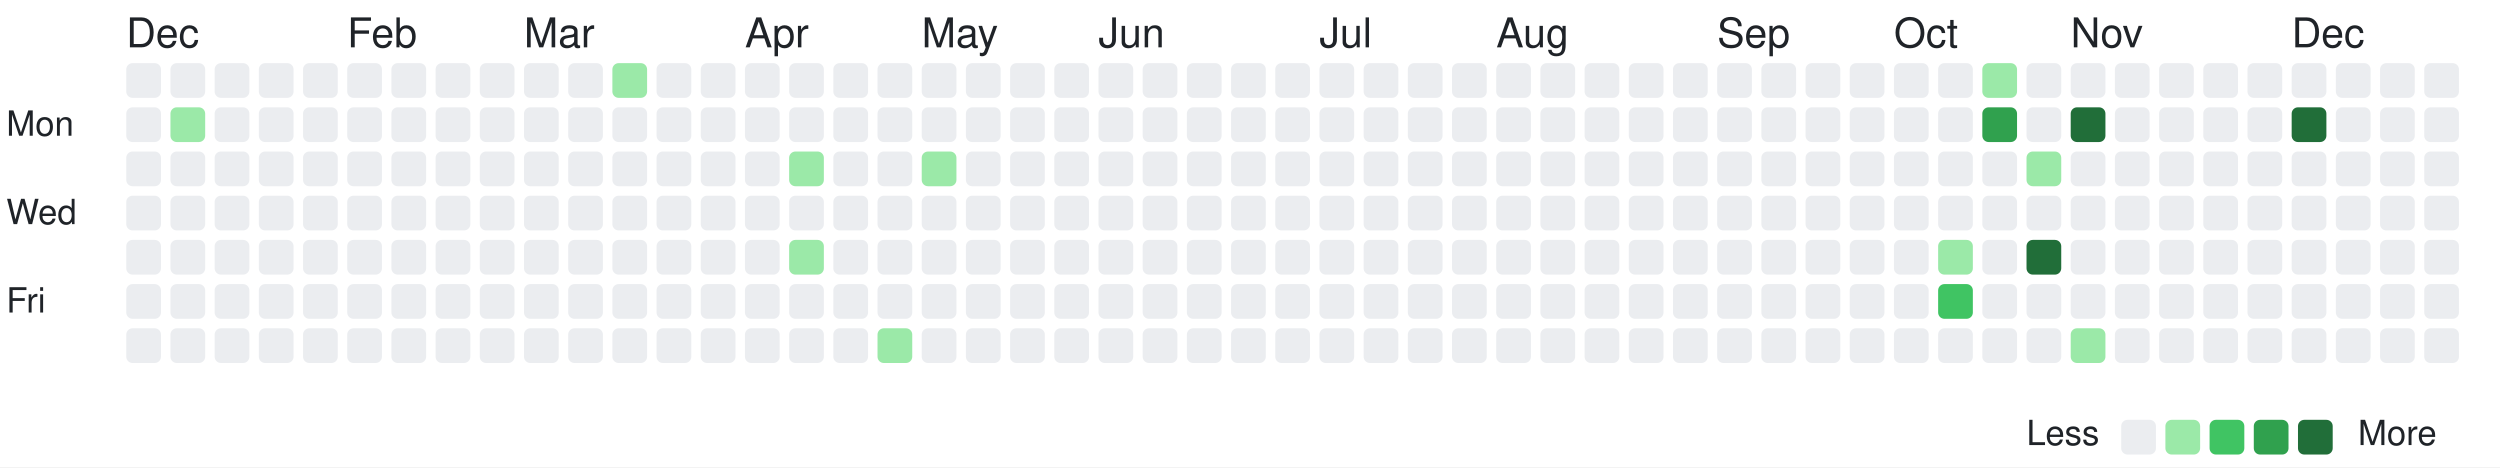
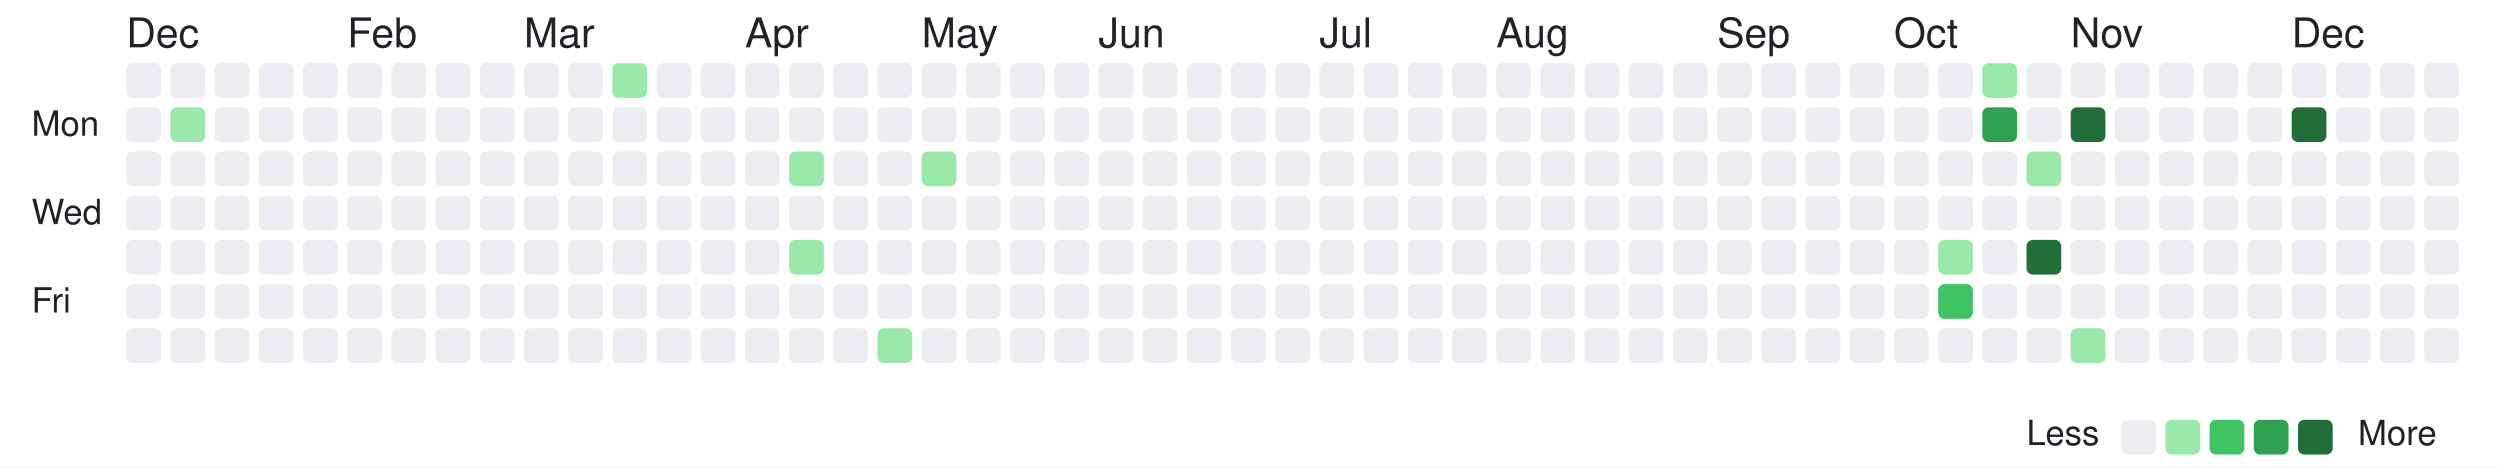
<svg xmlns="http://www.w3.org/2000/svg" width="792" height="148" viewBox="0 0 792 148">
  <rect width="792" height="148" fill="#ffffff" />
  <g transform="translate(40, 20)">
-     <text x="-38" y="23" fill="#1f2328" font-size="11" font-family="-apple-system, BlinkMacSystemFont, Segoe UI, Helvetica, Arial, sans-serif">Mon</text>
-     <text x="-38" y="51" fill="#1f2328" font-size="11" font-family="-apple-system, BlinkMacSystemFont, Segoe UI, Helvetica, Arial, sans-serif">Wed</text>
-     <text x="-38" y="79" fill="#1f2328" font-size="11" font-family="-apple-system, BlinkMacSystemFont, Segoe UI, Helvetica, Arial, sans-serif">Fri</text>
+     <text x="-30" y="23" fill="#1f2328" font-size="11" font-family="-apple-system, BlinkMacSystemFont, Segoe UI, Helvetica, Arial, sans-serif">Mon</text>
+     <text x="-30" y="51" fill="#1f2328" font-size="11" font-family="-apple-system, BlinkMacSystemFont, Segoe UI, Helvetica, Arial, sans-serif">Wed</text>
+     <text x="-30" y="79" fill="#1f2328" font-size="11" font-family="-apple-system, BlinkMacSystemFont, Segoe UI, Helvetica, Arial, sans-serif">Fri</text>
    <rect x="0" y="0" width="11" height="11" fill="#ebedf0" rx="2" ry="2" />
    <rect x="0" y="14" width="11" height="11" fill="#ebedf0" rx="2" ry="2" />
    <rect x="0" y="28" width="11" height="11" fill="#ebedf0" rx="2" ry="2" />
    <rect x="0" y="42" width="11" height="11" fill="#ebedf0" rx="2" ry="2" />
    <rect x="0" y="56" width="11" height="11" fill="#ebedf0" rx="2" ry="2" />
    <rect x="0" y="70" width="11" height="11" fill="#ebedf0" rx="2" ry="2" />
    <rect x="0" y="84" width="11" height="11" fill="#ebedf0" rx="2" ry="2" />
    <rect x="14" y="0" width="11" height="11" fill="#ebedf0" rx="2" ry="2" />
    <rect x="14" y="14" width="11" height="11" fill="#9be9a8" rx="2" ry="2" />
    <rect x="14" y="28" width="11" height="11" fill="#ebedf0" rx="2" ry="2" />
    <rect x="14" y="42" width="11" height="11" fill="#ebedf0" rx="2" ry="2" />
    <rect x="14" y="56" width="11" height="11" fill="#ebedf0" rx="2" ry="2" />
    <rect x="14" y="70" width="11" height="11" fill="#ebedf0" rx="2" ry="2" />
    <rect x="14" y="84" width="11" height="11" fill="#ebedf0" rx="2" ry="2" />
    <rect x="28" y="0" width="11" height="11" fill="#ebedf0" rx="2" ry="2" />
    <rect x="28" y="14" width="11" height="11" fill="#ebedf0" rx="2" ry="2" />
    <rect x="28" y="28" width="11" height="11" fill="#ebedf0" rx="2" ry="2" />
    <rect x="28" y="42" width="11" height="11" fill="#ebedf0" rx="2" ry="2" />
    <rect x="28" y="56" width="11" height="11" fill="#ebedf0" rx="2" ry="2" />
    <rect x="28" y="70" width="11" height="11" fill="#ebedf0" rx="2" ry="2" />
    <rect x="28" y="84" width="11" height="11" fill="#ebedf0" rx="2" ry="2" />
    <rect x="42" y="0" width="11" height="11" fill="#ebedf0" rx="2" ry="2" />
    <rect x="42" y="14" width="11" height="11" fill="#ebedf0" rx="2" ry="2" />
    <rect x="42" y="28" width="11" height="11" fill="#ebedf0" rx="2" ry="2" />
    <rect x="42" y="42" width="11" height="11" fill="#ebedf0" rx="2" ry="2" />
    <rect x="42" y="56" width="11" height="11" fill="#ebedf0" rx="2" ry="2" />
    <rect x="42" y="70" width="11" height="11" fill="#ebedf0" rx="2" ry="2" />
    <rect x="42" y="84" width="11" height="11" fill="#ebedf0" rx="2" ry="2" />
    <rect x="56" y="0" width="11" height="11" fill="#ebedf0" rx="2" ry="2" />
    <rect x="56" y="14" width="11" height="11" fill="#ebedf0" rx="2" ry="2" />
    <rect x="56" y="28" width="11" height="11" fill="#ebedf0" rx="2" ry="2" />
    <rect x="56" y="42" width="11" height="11" fill="#ebedf0" rx="2" ry="2" />
    <rect x="56" y="56" width="11" height="11" fill="#ebedf0" rx="2" ry="2" />
    <rect x="56" y="70" width="11" height="11" fill="#ebedf0" rx="2" ry="2" />
    <rect x="56" y="84" width="11" height="11" fill="#ebedf0" rx="2" ry="2" />
    <rect x="70" y="0" width="11" height="11" fill="#ebedf0" rx="2" ry="2" />
    <rect x="70" y="14" width="11" height="11" fill="#ebedf0" rx="2" ry="2" />
    <rect x="70" y="28" width="11" height="11" fill="#ebedf0" rx="2" ry="2" />
    <rect x="70" y="42" width="11" height="11" fill="#ebedf0" rx="2" ry="2" />
    <rect x="70" y="56" width="11" height="11" fill="#ebedf0" rx="2" ry="2" />
    <rect x="70" y="70" width="11" height="11" fill="#ebedf0" rx="2" ry="2" />
    <rect x="70" y="84" width="11" height="11" fill="#ebedf0" rx="2" ry="2" />
    <rect x="84" y="0" width="11" height="11" fill="#ebedf0" rx="2" ry="2" />
    <rect x="84" y="14" width="11" height="11" fill="#ebedf0" rx="2" ry="2" />
    <rect x="84" y="28" width="11" height="11" fill="#ebedf0" rx="2" ry="2" />
    <rect x="84" y="42" width="11" height="11" fill="#ebedf0" rx="2" ry="2" />
    <rect x="84" y="56" width="11" height="11" fill="#ebedf0" rx="2" ry="2" />
    <rect x="84" y="70" width="11" height="11" fill="#ebedf0" rx="2" ry="2" />
    <rect x="84" y="84" width="11" height="11" fill="#ebedf0" rx="2" ry="2" />
    <rect x="98" y="0" width="11" height="11" fill="#ebedf0" rx="2" ry="2" />
    <rect x="98" y="14" width="11" height="11" fill="#ebedf0" rx="2" ry="2" />
    <rect x="98" y="28" width="11" height="11" fill="#ebedf0" rx="2" ry="2" />
    <rect x="98" y="42" width="11" height="11" fill="#ebedf0" rx="2" ry="2" />
    <rect x="98" y="56" width="11" height="11" fill="#ebedf0" rx="2" ry="2" />
    <rect x="98" y="70" width="11" height="11" fill="#ebedf0" rx="2" ry="2" />
    <rect x="98" y="84" width="11" height="11" fill="#ebedf0" rx="2" ry="2" />
    <rect x="112" y="0" width="11" height="11" fill="#ebedf0" rx="2" ry="2" />
    <rect x="112" y="14" width="11" height="11" fill="#ebedf0" rx="2" ry="2" />
    <rect x="112" y="28" width="11" height="11" fill="#ebedf0" rx="2" ry="2" />
    <rect x="112" y="42" width="11" height="11" fill="#ebedf0" rx="2" ry="2" />
    <rect x="112" y="56" width="11" height="11" fill="#ebedf0" rx="2" ry="2" />
    <rect x="112" y="70" width="11" height="11" fill="#ebedf0" rx="2" ry="2" />
    <rect x="112" y="84" width="11" height="11" fill="#ebedf0" rx="2" ry="2" />
    <rect x="126" y="0" width="11" height="11" fill="#ebedf0" rx="2" ry="2" />
    <rect x="126" y="14" width="11" height="11" fill="#ebedf0" rx="2" ry="2" />
    <rect x="126" y="28" width="11" height="11" fill="#ebedf0" rx="2" ry="2" />
    <rect x="126" y="42" width="11" height="11" fill="#ebedf0" rx="2" ry="2" />
    <rect x="126" y="56" width="11" height="11" fill="#ebedf0" rx="2" ry="2" />
    <rect x="126" y="70" width="11" height="11" fill="#ebedf0" rx="2" ry="2" />
    <rect x="126" y="84" width="11" height="11" fill="#ebedf0" rx="2" ry="2" />
    <rect x="140" y="0" width="11" height="11" fill="#ebedf0" rx="2" ry="2" />
    <rect x="140" y="14" width="11" height="11" fill="#ebedf0" rx="2" ry="2" />
    <rect x="140" y="28" width="11" height="11" fill="#ebedf0" rx="2" ry="2" />
    <rect x="140" y="42" width="11" height="11" fill="#ebedf0" rx="2" ry="2" />
    <rect x="140" y="56" width="11" height="11" fill="#ebedf0" rx="2" ry="2" />
    <rect x="140" y="70" width="11" height="11" fill="#ebedf0" rx="2" ry="2" />
    <rect x="140" y="84" width="11" height="11" fill="#ebedf0" rx="2" ry="2" />
    <rect x="154" y="0" width="11" height="11" fill="#9be9a8" rx="2" ry="2" />
    <rect x="154" y="14" width="11" height="11" fill="#ebedf0" rx="2" ry="2" />
    <rect x="154" y="28" width="11" height="11" fill="#ebedf0" rx="2" ry="2" />
    <rect x="154" y="42" width="11" height="11" fill="#ebedf0" rx="2" ry="2" />
    <rect x="154" y="56" width="11" height="11" fill="#ebedf0" rx="2" ry="2" />
    <rect x="154" y="70" width="11" height="11" fill="#ebedf0" rx="2" ry="2" />
    <rect x="154" y="84" width="11" height="11" fill="#ebedf0" rx="2" ry="2" />
    <rect x="168" y="0" width="11" height="11" fill="#ebedf0" rx="2" ry="2" />
    <rect x="168" y="14" width="11" height="11" fill="#ebedf0" rx="2" ry="2" />
    <rect x="168" y="28" width="11" height="11" fill="#ebedf0" rx="2" ry="2" />
    <rect x="168" y="42" width="11" height="11" fill="#ebedf0" rx="2" ry="2" />
    <rect x="168" y="56" width="11" height="11" fill="#ebedf0" rx="2" ry="2" />
    <rect x="168" y="70" width="11" height="11" fill="#ebedf0" rx="2" ry="2" />
    <rect x="168" y="84" width="11" height="11" fill="#ebedf0" rx="2" ry="2" />
    <rect x="182" y="0" width="11" height="11" fill="#ebedf0" rx="2" ry="2" />
    <rect x="182" y="14" width="11" height="11" fill="#ebedf0" rx="2" ry="2" />
    <rect x="182" y="28" width="11" height="11" fill="#ebedf0" rx="2" ry="2" />
    <rect x="182" y="42" width="11" height="11" fill="#ebedf0" rx="2" ry="2" />
    <rect x="182" y="56" width="11" height="11" fill="#ebedf0" rx="2" ry="2" />
    <rect x="182" y="70" width="11" height="11" fill="#ebedf0" rx="2" ry="2" />
    <rect x="182" y="84" width="11" height="11" fill="#ebedf0" rx="2" ry="2" />
    <rect x="196" y="0" width="11" height="11" fill="#ebedf0" rx="2" ry="2" />
    <rect x="196" y="14" width="11" height="11" fill="#ebedf0" rx="2" ry="2" />
    <rect x="196" y="28" width="11" height="11" fill="#ebedf0" rx="2" ry="2" />
    <rect x="196" y="42" width="11" height="11" fill="#ebedf0" rx="2" ry="2" />
    <rect x="196" y="56" width="11" height="11" fill="#ebedf0" rx="2" ry="2" />
    <rect x="196" y="70" width="11" height="11" fill="#ebedf0" rx="2" ry="2" />
    <rect x="196" y="84" width="11" height="11" fill="#ebedf0" rx="2" ry="2" />
    <rect x="210" y="0" width="11" height="11" fill="#ebedf0" rx="2" ry="2" />
    <rect x="210" y="14" width="11" height="11" fill="#ebedf0" rx="2" ry="2" />
    <rect x="210" y="28" width="11" height="11" fill="#9be9a8" rx="2" ry="2" />
    <rect x="210" y="42" width="11" height="11" fill="#ebedf0" rx="2" ry="2" />
    <rect x="210" y="56" width="11" height="11" fill="#9be9a8" rx="2" ry="2" />
    <rect x="210" y="70" width="11" height="11" fill="#ebedf0" rx="2" ry="2" />
    <rect x="210" y="84" width="11" height="11" fill="#ebedf0" rx="2" ry="2" />
    <rect x="224" y="0" width="11" height="11" fill="#ebedf0" rx="2" ry="2" />
    <rect x="224" y="14" width="11" height="11" fill="#ebedf0" rx="2" ry="2" />
    <rect x="224" y="28" width="11" height="11" fill="#ebedf0" rx="2" ry="2" />
    <rect x="224" y="42" width="11" height="11" fill="#ebedf0" rx="2" ry="2" />
    <rect x="224" y="56" width="11" height="11" fill="#ebedf0" rx="2" ry="2" />
    <rect x="224" y="70" width="11" height="11" fill="#ebedf0" rx="2" ry="2" />
    <rect x="224" y="84" width="11" height="11" fill="#ebedf0" rx="2" ry="2" />
    <rect x="238" y="0" width="11" height="11" fill="#ebedf0" rx="2" ry="2" />
    <rect x="238" y="14" width="11" height="11" fill="#ebedf0" rx="2" ry="2" />
    <rect x="238" y="28" width="11" height="11" fill="#ebedf0" rx="2" ry="2" />
    <rect x="238" y="42" width="11" height="11" fill="#ebedf0" rx="2" ry="2" />
    <rect x="238" y="56" width="11" height="11" fill="#ebedf0" rx="2" ry="2" />
    <rect x="238" y="70" width="11" height="11" fill="#ebedf0" rx="2" ry="2" />
    <rect x="238" y="84" width="11" height="11" fill="#9be9a8" rx="2" ry="2" />
    <rect x="252" y="0" width="11" height="11" fill="#ebedf0" rx="2" ry="2" />
    <rect x="252" y="14" width="11" height="11" fill="#ebedf0" rx="2" ry="2" />
    <rect x="252" y="28" width="11" height="11" fill="#9be9a8" rx="2" ry="2" />
    <rect x="252" y="42" width="11" height="11" fill="#ebedf0" rx="2" ry="2" />
    <rect x="252" y="56" width="11" height="11" fill="#ebedf0" rx="2" ry="2" />
    <rect x="252" y="70" width="11" height="11" fill="#ebedf0" rx="2" ry="2" />
    <rect x="252" y="84" width="11" height="11" fill="#ebedf0" rx="2" ry="2" />
    <rect x="266" y="0" width="11" height="11" fill="#ebedf0" rx="2" ry="2" />
    <rect x="266" y="14" width="11" height="11" fill="#ebedf0" rx="2" ry="2" />
    <rect x="266" y="28" width="11" height="11" fill="#ebedf0" rx="2" ry="2" />
    <rect x="266" y="42" width="11" height="11" fill="#ebedf0" rx="2" ry="2" />
    <rect x="266" y="56" width="11" height="11" fill="#ebedf0" rx="2" ry="2" />
    <rect x="266" y="70" width="11" height="11" fill="#ebedf0" rx="2" ry="2" />
    <rect x="266" y="84" width="11" height="11" fill="#ebedf0" rx="2" ry="2" />
    <rect x="280" y="0" width="11" height="11" fill="#ebedf0" rx="2" ry="2" />
    <rect x="280" y="14" width="11" height="11" fill="#ebedf0" rx="2" ry="2" />
    <rect x="280" y="28" width="11" height="11" fill="#ebedf0" rx="2" ry="2" />
    <rect x="280" y="42" width="11" height="11" fill="#ebedf0" rx="2" ry="2" />
    <rect x="280" y="56" width="11" height="11" fill="#ebedf0" rx="2" ry="2" />
    <rect x="280" y="70" width="11" height="11" fill="#ebedf0" rx="2" ry="2" />
    <rect x="280" y="84" width="11" height="11" fill="#ebedf0" rx="2" ry="2" />
    <rect x="294" y="0" width="11" height="11" fill="#ebedf0" rx="2" ry="2" />
    <rect x="294" y="14" width="11" height="11" fill="#ebedf0" rx="2" ry="2" />
    <rect x="294" y="28" width="11" height="11" fill="#ebedf0" rx="2" ry="2" />
    <rect x="294" y="42" width="11" height="11" fill="#ebedf0" rx="2" ry="2" />
    <rect x="294" y="56" width="11" height="11" fill="#ebedf0" rx="2" ry="2" />
    <rect x="294" y="70" width="11" height="11" fill="#ebedf0" rx="2" ry="2" />
    <rect x="294" y="84" width="11" height="11" fill="#ebedf0" rx="2" ry="2" />
    <rect x="308" y="0" width="11" height="11" fill="#ebedf0" rx="2" ry="2" />
    <rect x="308" y="14" width="11" height="11" fill="#ebedf0" rx="2" ry="2" />
    <rect x="308" y="28" width="11" height="11" fill="#ebedf0" rx="2" ry="2" />
    <rect x="308" y="42" width="11" height="11" fill="#ebedf0" rx="2" ry="2" />
    <rect x="308" y="56" width="11" height="11" fill="#ebedf0" rx="2" ry="2" />
    <rect x="308" y="70" width="11" height="11" fill="#ebedf0" rx="2" ry="2" />
    <rect x="308" y="84" width="11" height="11" fill="#ebedf0" rx="2" ry="2" />
    <rect x="322" y="0" width="11" height="11" fill="#ebedf0" rx="2" ry="2" />
    <rect x="322" y="14" width="11" height="11" fill="#ebedf0" rx="2" ry="2" />
    <rect x="322" y="28" width="11" height="11" fill="#ebedf0" rx="2" ry="2" />
    <rect x="322" y="42" width="11" height="11" fill="#ebedf0" rx="2" ry="2" />
    <rect x="322" y="56" width="11" height="11" fill="#ebedf0" rx="2" ry="2" />
    <rect x="322" y="70" width="11" height="11" fill="#ebedf0" rx="2" ry="2" />
    <rect x="322" y="84" width="11" height="11" fill="#ebedf0" rx="2" ry="2" />
    <rect x="336" y="0" width="11" height="11" fill="#ebedf0" rx="2" ry="2" />
    <rect x="336" y="14" width="11" height="11" fill="#ebedf0" rx="2" ry="2" />
    <rect x="336" y="28" width="11" height="11" fill="#ebedf0" rx="2" ry="2" />
    <rect x="336" y="42" width="11" height="11" fill="#ebedf0" rx="2" ry="2" />
    <rect x="336" y="56" width="11" height="11" fill="#ebedf0" rx="2" ry="2" />
    <rect x="336" y="70" width="11" height="11" fill="#ebedf0" rx="2" ry="2" />
    <rect x="336" y="84" width="11" height="11" fill="#ebedf0" rx="2" ry="2" />
    <rect x="350" y="0" width="11" height="11" fill="#ebedf0" rx="2" ry="2" />
    <rect x="350" y="14" width="11" height="11" fill="#ebedf0" rx="2" ry="2" />
    <rect x="350" y="28" width="11" height="11" fill="#ebedf0" rx="2" ry="2" />
    <rect x="350" y="42" width="11" height="11" fill="#ebedf0" rx="2" ry="2" />
    <rect x="350" y="56" width="11" height="11" fill="#ebedf0" rx="2" ry="2" />
    <rect x="350" y="70" width="11" height="11" fill="#ebedf0" rx="2" ry="2" />
    <rect x="350" y="84" width="11" height="11" fill="#ebedf0" rx="2" ry="2" />
    <rect x="364" y="0" width="11" height="11" fill="#ebedf0" rx="2" ry="2" />
    <rect x="364" y="14" width="11" height="11" fill="#ebedf0" rx="2" ry="2" />
    <rect x="364" y="28" width="11" height="11" fill="#ebedf0" rx="2" ry="2" />
    <rect x="364" y="42" width="11" height="11" fill="#ebedf0" rx="2" ry="2" />
    <rect x="364" y="56" width="11" height="11" fill="#ebedf0" rx="2" ry="2" />
    <rect x="364" y="70" width="11" height="11" fill="#ebedf0" rx="2" ry="2" />
    <rect x="364" y="84" width="11" height="11" fill="#ebedf0" rx="2" ry="2" />
    <rect x="378" y="0" width="11" height="11" fill="#ebedf0" rx="2" ry="2" />
    <rect x="378" y="14" width="11" height="11" fill="#ebedf0" rx="2" ry="2" />
    <rect x="378" y="28" width="11" height="11" fill="#ebedf0" rx="2" ry="2" />
    <rect x="378" y="42" width="11" height="11" fill="#ebedf0" rx="2" ry="2" />
    <rect x="378" y="56" width="11" height="11" fill="#ebedf0" rx="2" ry="2" />
    <rect x="378" y="70" width="11" height="11" fill="#ebedf0" rx="2" ry="2" />
    <rect x="378" y="84" width="11" height="11" fill="#ebedf0" rx="2" ry="2" />
    <rect x="392" y="0" width="11" height="11" fill="#ebedf0" rx="2" ry="2" />
    <rect x="392" y="14" width="11" height="11" fill="#ebedf0" rx="2" ry="2" />
    <rect x="392" y="28" width="11" height="11" fill="#ebedf0" rx="2" ry="2" />
    <rect x="392" y="42" width="11" height="11" fill="#ebedf0" rx="2" ry="2" />
    <rect x="392" y="56" width="11" height="11" fill="#ebedf0" rx="2" ry="2" />
    <rect x="392" y="70" width="11" height="11" fill="#ebedf0" rx="2" ry="2" />
    <rect x="392" y="84" width="11" height="11" fill="#ebedf0" rx="2" ry="2" />
    <rect x="406" y="0" width="11" height="11" fill="#ebedf0" rx="2" ry="2" />
    <rect x="406" y="14" width="11" height="11" fill="#ebedf0" rx="2" ry="2" />
    <rect x="406" y="28" width="11" height="11" fill="#ebedf0" rx="2" ry="2" />
    <rect x="406" y="42" width="11" height="11" fill="#ebedf0" rx="2" ry="2" />
    <rect x="406" y="56" width="11" height="11" fill="#ebedf0" rx="2" ry="2" />
    <rect x="406" y="70" width="11" height="11" fill="#ebedf0" rx="2" ry="2" />
    <rect x="406" y="84" width="11" height="11" fill="#ebedf0" rx="2" ry="2" />
    <rect x="420" y="0" width="11" height="11" fill="#ebedf0" rx="2" ry="2" />
    <rect x="420" y="14" width="11" height="11" fill="#ebedf0" rx="2" ry="2" />
    <rect x="420" y="28" width="11" height="11" fill="#ebedf0" rx="2" ry="2" />
    <rect x="420" y="42" width="11" height="11" fill="#ebedf0" rx="2" ry="2" />
    <rect x="420" y="56" width="11" height="11" fill="#ebedf0" rx="2" ry="2" />
    <rect x="420" y="70" width="11" height="11" fill="#ebedf0" rx="2" ry="2" />
    <rect x="420" y="84" width="11" height="11" fill="#ebedf0" rx="2" ry="2" />
    <rect x="434" y="0" width="11" height="11" fill="#ebedf0" rx="2" ry="2" />
    <rect x="434" y="14" width="11" height="11" fill="#ebedf0" rx="2" ry="2" />
    <rect x="434" y="28" width="11" height="11" fill="#ebedf0" rx="2" ry="2" />
    <rect x="434" y="42" width="11" height="11" fill="#ebedf0" rx="2" ry="2" />
    <rect x="434" y="56" width="11" height="11" fill="#ebedf0" rx="2" ry="2" />
    <rect x="434" y="70" width="11" height="11" fill="#ebedf0" rx="2" ry="2" />
    <rect x="434" y="84" width="11" height="11" fill="#ebedf0" rx="2" ry="2" />
    <rect x="448" y="0" width="11" height="11" fill="#ebedf0" rx="2" ry="2" />
    <rect x="448" y="14" width="11" height="11" fill="#ebedf0" rx="2" ry="2" />
    <rect x="448" y="28" width="11" height="11" fill="#ebedf0" rx="2" ry="2" />
    <rect x="448" y="42" width="11" height="11" fill="#ebedf0" rx="2" ry="2" />
    <rect x="448" y="56" width="11" height="11" fill="#ebedf0" rx="2" ry="2" />
    <rect x="448" y="70" width="11" height="11" fill="#ebedf0" rx="2" ry="2" />
    <rect x="448" y="84" width="11" height="11" fill="#ebedf0" rx="2" ry="2" />
    <rect x="462" y="0" width="11" height="11" fill="#ebedf0" rx="2" ry="2" />
    <rect x="462" y="14" width="11" height="11" fill="#ebedf0" rx="2" ry="2" />
    <rect x="462" y="28" width="11" height="11" fill="#ebedf0" rx="2" ry="2" />
    <rect x="462" y="42" width="11" height="11" fill="#ebedf0" rx="2" ry="2" />
    <rect x="462" y="56" width="11" height="11" fill="#ebedf0" rx="2" ry="2" />
    <rect x="462" y="70" width="11" height="11" fill="#ebedf0" rx="2" ry="2" />
    <rect x="462" y="84" width="11" height="11" fill="#ebedf0" rx="2" ry="2" />
    <rect x="476" y="0" width="11" height="11" fill="#ebedf0" rx="2" ry="2" />
    <rect x="476" y="14" width="11" height="11" fill="#ebedf0" rx="2" ry="2" />
    <rect x="476" y="28" width="11" height="11" fill="#ebedf0" rx="2" ry="2" />
    <rect x="476" y="42" width="11" height="11" fill="#ebedf0" rx="2" ry="2" />
    <rect x="476" y="56" width="11" height="11" fill="#ebedf0" rx="2" ry="2" />
    <rect x="476" y="70" width="11" height="11" fill="#ebedf0" rx="2" ry="2" />
    <rect x="476" y="84" width="11" height="11" fill="#ebedf0" rx="2" ry="2" />
    <rect x="490" y="0" width="11" height="11" fill="#ebedf0" rx="2" ry="2" />
    <rect x="490" y="14" width="11" height="11" fill="#ebedf0" rx="2" ry="2" />
    <rect x="490" y="28" width="11" height="11" fill="#ebedf0" rx="2" ry="2" />
    <rect x="490" y="42" width="11" height="11" fill="#ebedf0" rx="2" ry="2" />
    <rect x="490" y="56" width="11" height="11" fill="#ebedf0" rx="2" ry="2" />
    <rect x="490" y="70" width="11" height="11" fill="#ebedf0" rx="2" ry="2" />
    <rect x="490" y="84" width="11" height="11" fill="#ebedf0" rx="2" ry="2" />
    <rect x="504" y="0" width="11" height="11" fill="#ebedf0" rx="2" ry="2" />
    <rect x="504" y="14" width="11" height="11" fill="#ebedf0" rx="2" ry="2" />
    <rect x="504" y="28" width="11" height="11" fill="#ebedf0" rx="2" ry="2" />
    <rect x="504" y="42" width="11" height="11" fill="#ebedf0" rx="2" ry="2" />
    <rect x="504" y="56" width="11" height="11" fill="#ebedf0" rx="2" ry="2" />
    <rect x="504" y="70" width="11" height="11" fill="#ebedf0" rx="2" ry="2" />
    <rect x="504" y="84" width="11" height="11" fill="#ebedf0" rx="2" ry="2" />
    <rect x="518" y="0" width="11" height="11" fill="#ebedf0" rx="2" ry="2" />
    <rect x="518" y="14" width="11" height="11" fill="#ebedf0" rx="2" ry="2" />
    <rect x="518" y="28" width="11" height="11" fill="#ebedf0" rx="2" ry="2" />
    <rect x="518" y="42" width="11" height="11" fill="#ebedf0" rx="2" ry="2" />
    <rect x="518" y="56" width="11" height="11" fill="#ebedf0" rx="2" ry="2" />
    <rect x="518" y="70" width="11" height="11" fill="#ebedf0" rx="2" ry="2" />
    <rect x="518" y="84" width="11" height="11" fill="#ebedf0" rx="2" ry="2" />
    <rect x="532" y="0" width="11" height="11" fill="#ebedf0" rx="2" ry="2" />
    <rect x="532" y="14" width="11" height="11" fill="#ebedf0" rx="2" ry="2" />
    <rect x="532" y="28" width="11" height="11" fill="#ebedf0" rx="2" ry="2" />
    <rect x="532" y="42" width="11" height="11" fill="#ebedf0" rx="2" ry="2" />
    <rect x="532" y="56" width="11" height="11" fill="#ebedf0" rx="2" ry="2" />
    <rect x="532" y="70" width="11" height="11" fill="#ebedf0" rx="2" ry="2" />
    <rect x="532" y="84" width="11" height="11" fill="#ebedf0" rx="2" ry="2" />
    <rect x="546" y="0" width="11" height="11" fill="#ebedf0" rx="2" ry="2" />
    <rect x="546" y="14" width="11" height="11" fill="#ebedf0" rx="2" ry="2" />
    <rect x="546" y="28" width="11" height="11" fill="#ebedf0" rx="2" ry="2" />
    <rect x="546" y="42" width="11" height="11" fill="#ebedf0" rx="2" ry="2" />
    <rect x="546" y="56" width="11" height="11" fill="#ebedf0" rx="2" ry="2" />
    <rect x="546" y="70" width="11" height="11" fill="#ebedf0" rx="2" ry="2" />
    <rect x="546" y="84" width="11" height="11" fill="#ebedf0" rx="2" ry="2" />
    <rect x="560" y="0" width="11" height="11" fill="#ebedf0" rx="2" ry="2" />
    <rect x="560" y="14" width="11" height="11" fill="#ebedf0" rx="2" ry="2" />
    <rect x="560" y="28" width="11" height="11" fill="#ebedf0" rx="2" ry="2" />
    <rect x="560" y="42" width="11" height="11" fill="#ebedf0" rx="2" ry="2" />
    <rect x="560" y="56" width="11" height="11" fill="#ebedf0" rx="2" ry="2" />
    <rect x="560" y="70" width="11" height="11" fill="#ebedf0" rx="2" ry="2" />
    <rect x="560" y="84" width="11" height="11" fill="#ebedf0" rx="2" ry="2" />
    <rect x="574" y="0" width="11" height="11" fill="#ebedf0" rx="2" ry="2" />
    <rect x="574" y="14" width="11" height="11" fill="#ebedf0" rx="2" ry="2" />
    <rect x="574" y="28" width="11" height="11" fill="#ebedf0" rx="2" ry="2" />
    <rect x="574" y="42" width="11" height="11" fill="#ebedf0" rx="2" ry="2" />
    <rect x="574" y="56" width="11" height="11" fill="#9be9a8" rx="2" ry="2" />
    <rect x="574" y="70" width="11" height="11" fill="#40c463" rx="2" ry="2" />
    <rect x="574" y="84" width="11" height="11" fill="#ebedf0" rx="2" ry="2" />
    <rect x="588" y="0" width="11" height="11" fill="#9be9a8" rx="2" ry="2" />
    <rect x="588" y="14" width="11" height="11" fill="#30a14e" rx="2" ry="2" />
    <rect x="588" y="28" width="11" height="11" fill="#ebedf0" rx="2" ry="2" />
    <rect x="588" y="42" width="11" height="11" fill="#ebedf0" rx="2" ry="2" />
    <rect x="588" y="56" width="11" height="11" fill="#ebedf0" rx="2" ry="2" />
    <rect x="588" y="70" width="11" height="11" fill="#ebedf0" rx="2" ry="2" />
    <rect x="588" y="84" width="11" height="11" fill="#ebedf0" rx="2" ry="2" />
    <rect x="602" y="0" width="11" height="11" fill="#ebedf0" rx="2" ry="2" />
    <rect x="602" y="14" width="11" height="11" fill="#ebedf0" rx="2" ry="2" />
    <rect x="602" y="28" width="11" height="11" fill="#9be9a8" rx="2" ry="2" />
    <rect x="602" y="42" width="11" height="11" fill="#ebedf0" rx="2" ry="2" />
    <rect x="602" y="56" width="11" height="11" fill="#216e39" rx="2" ry="2" />
    <rect x="602" y="70" width="11" height="11" fill="#ebedf0" rx="2" ry="2" />
    <rect x="602" y="84" width="11" height="11" fill="#ebedf0" rx="2" ry="2" />
    <rect x="616" y="0" width="11" height="11" fill="#ebedf0" rx="2" ry="2" />
    <rect x="616" y="14" width="11" height="11" fill="#216e39" rx="2" ry="2" />
    <rect x="616" y="28" width="11" height="11" fill="#ebedf0" rx="2" ry="2" />
    <rect x="616" y="42" width="11" height="11" fill="#ebedf0" rx="2" ry="2" />
    <rect x="616" y="56" width="11" height="11" fill="#ebedf0" rx="2" ry="2" />
    <rect x="616" y="70" width="11" height="11" fill="#ebedf0" rx="2" ry="2" />
    <rect x="616" y="84" width="11" height="11" fill="#9be9a8" rx="2" ry="2" />
    <rect x="630" y="0" width="11" height="11" fill="#ebedf0" rx="2" ry="2" />
    <rect x="630" y="14" width="11" height="11" fill="#ebedf0" rx="2" ry="2" />
    <rect x="630" y="28" width="11" height="11" fill="#ebedf0" rx="2" ry="2" />
    <rect x="630" y="42" width="11" height="11" fill="#ebedf0" rx="2" ry="2" />
    <rect x="630" y="56" width="11" height="11" fill="#ebedf0" rx="2" ry="2" />
    <rect x="630" y="70" width="11" height="11" fill="#ebedf0" rx="2" ry="2" />
    <rect x="630" y="84" width="11" height="11" fill="#ebedf0" rx="2" ry="2" />
    <rect x="644" y="0" width="11" height="11" fill="#ebedf0" rx="2" ry="2" />
    <rect x="644" y="14" width="11" height="11" fill="#ebedf0" rx="2" ry="2" />
    <rect x="644" y="28" width="11" height="11" fill="#ebedf0" rx="2" ry="2" />
    <rect x="644" y="42" width="11" height="11" fill="#ebedf0" rx="2" ry="2" />
    <rect x="644" y="56" width="11" height="11" fill="#ebedf0" rx="2" ry="2" />
    <rect x="644" y="70" width="11" height="11" fill="#ebedf0" rx="2" ry="2" />
    <rect x="644" y="84" width="11" height="11" fill="#ebedf0" rx="2" ry="2" />
    <rect x="658" y="0" width="11" height="11" fill="#ebedf0" rx="2" ry="2" />
    <rect x="658" y="14" width="11" height="11" fill="#ebedf0" rx="2" ry="2" />
    <rect x="658" y="28" width="11" height="11" fill="#ebedf0" rx="2" ry="2" />
    <rect x="658" y="42" width="11" height="11" fill="#ebedf0" rx="2" ry="2" />
    <rect x="658" y="56" width="11" height="11" fill="#ebedf0" rx="2" ry="2" />
    <rect x="658" y="70" width="11" height="11" fill="#ebedf0" rx="2" ry="2" />
    <rect x="658" y="84" width="11" height="11" fill="#ebedf0" rx="2" ry="2" />
    <rect x="672" y="0" width="11" height="11" fill="#ebedf0" rx="2" ry="2" />
    <rect x="672" y="14" width="11" height="11" fill="#ebedf0" rx="2" ry="2" />
    <rect x="672" y="28" width="11" height="11" fill="#ebedf0" rx="2" ry="2" />
    <rect x="672" y="42" width="11" height="11" fill="#ebedf0" rx="2" ry="2" />
    <rect x="672" y="56" width="11" height="11" fill="#ebedf0" rx="2" ry="2" />
    <rect x="672" y="70" width="11" height="11" fill="#ebedf0" rx="2" ry="2" />
    <rect x="672" y="84" width="11" height="11" fill="#ebedf0" rx="2" ry="2" />
    <rect x="686" y="0" width="11" height="11" fill="#ebedf0" rx="2" ry="2" />
    <rect x="686" y="14" width="11" height="11" fill="#216e39" rx="2" ry="2" />
    <rect x="686" y="28" width="11" height="11" fill="#ebedf0" rx="2" ry="2" />
    <rect x="686" y="42" width="11" height="11" fill="#ebedf0" rx="2" ry="2" />
    <rect x="686" y="56" width="11" height="11" fill="#ebedf0" rx="2" ry="2" />
    <rect x="686" y="70" width="11" height="11" fill="#ebedf0" rx="2" ry="2" />
    <rect x="686" y="84" width="11" height="11" fill="#ebedf0" rx="2" ry="2" />
    <rect x="700" y="0" width="11" height="11" fill="#ebedf0" rx="2" ry="2" />
    <rect x="700" y="14" width="11" height="11" fill="#ebedf0" rx="2" ry="2" />
    <rect x="700" y="28" width="11" height="11" fill="#ebedf0" rx="2" ry="2" />
    <rect x="700" y="42" width="11" height="11" fill="#ebedf0" rx="2" ry="2" />
    <rect x="700" y="56" width="11" height="11" fill="#ebedf0" rx="2" ry="2" />
    <rect x="700" y="70" width="11" height="11" fill="#ebedf0" rx="2" ry="2" />
    <rect x="700" y="84" width="11" height="11" fill="#ebedf0" rx="2" ry="2" />
    <rect x="714" y="0" width="11" height="11" fill="#ebedf0" rx="2" ry="2" />
    <rect x="714" y="14" width="11" height="11" fill="#ebedf0" rx="2" ry="2" />
    <rect x="714" y="28" width="11" height="11" fill="#ebedf0" rx="2" ry="2" />
    <rect x="714" y="42" width="11" height="11" fill="#ebedf0" rx="2" ry="2" />
    <rect x="714" y="56" width="11" height="11" fill="#ebedf0" rx="2" ry="2" />
    <rect x="714" y="70" width="11" height="11" fill="#ebedf0" rx="2" ry="2" />
    <rect x="714" y="84" width="11" height="11" fill="#ebedf0" rx="2" ry="2" />
    <rect x="728" y="0" width="11" height="11" fill="#ebedf0" rx="2" ry="2" />
    <rect x="728" y="14" width="11" height="11" fill="#ebedf0" rx="2" ry="2" />
    <rect x="728" y="28" width="11" height="11" fill="#ebedf0" rx="2" ry="2" />
    <rect x="728" y="42" width="11" height="11" fill="#ebedf0" rx="2" ry="2" />
    <rect x="728" y="56" width="11" height="11" fill="#ebedf0" rx="2" ry="2" />
    <rect x="728" y="70" width="11" height="11" fill="#ebedf0" rx="2" ry="2" />
    <rect x="728" y="84" width="11" height="11" fill="#ebedf0" rx="2" ry="2" />
    <text x="0" y="-5" fill="#1f2328" font-size="13" font-family="-apple-system, BlinkMacSystemFont, Segoe UI, Helvetica, Arial, sans-serif">Dec</text>
    <text x="70" y="-5" fill="#1f2328" font-size="13" font-family="-apple-system, BlinkMacSystemFont, Segoe UI, Helvetica, Arial, sans-serif">Feb</text>
    <text x="126" y="-5" fill="#1f2328" font-size="13" font-family="-apple-system, BlinkMacSystemFont, Segoe UI, Helvetica, Arial, sans-serif">Mar</text>
    <text x="196" y="-5" fill="#1f2328" font-size="13" font-family="-apple-system, BlinkMacSystemFont, Segoe UI, Helvetica, Arial, sans-serif">Apr</text>
    <text x="252" y="-5" fill="#1f2328" font-size="13" font-family="-apple-system, BlinkMacSystemFont, Segoe UI, Helvetica, Arial, sans-serif">May</text>
    <text x="308" y="-5" fill="#1f2328" font-size="13" font-family="-apple-system, BlinkMacSystemFont, Segoe UI, Helvetica, Arial, sans-serif">Jun</text>
    <text x="378" y="-5" fill="#1f2328" font-size="13" font-family="-apple-system, BlinkMacSystemFont, Segoe UI, Helvetica, Arial, sans-serif">Jul</text>
    <text x="434" y="-5" fill="#1f2328" font-size="13" font-family="-apple-system, BlinkMacSystemFont, Segoe UI, Helvetica, Arial, sans-serif">Aug</text>
    <text x="504" y="-5" fill="#1f2328" font-size="13" font-family="-apple-system, BlinkMacSystemFont, Segoe UI, Helvetica, Arial, sans-serif">Sep</text>
    <text x="560" y="-5" fill="#1f2328" font-size="13" font-family="-apple-system, BlinkMacSystemFont, Segoe UI, Helvetica, Arial, sans-serif">Oct</text>
    <text x="616" y="-5" fill="#1f2328" font-size="13" font-family="-apple-system, BlinkMacSystemFont, Segoe UI, Helvetica, Arial, sans-serif">Nov</text>
    <text x="686" y="-5" fill="#1f2328" font-size="13" font-family="-apple-system, BlinkMacSystemFont, Segoe UI, Helvetica, Arial, sans-serif">Dec</text>
  </g>
  <text x="642" y="141" fill="#1f2328" font-size="11" font-family="-apple-system, BlinkMacSystemFont, Segoe UI, Helvetica, Arial, sans-serif">Less</text>
  <rect x="672" y="133" width="11" height="11" fill="#ebedf0" rx="2" ry="2" />
  <rect x="686" y="133" width="11" height="11" fill="#9be9a8" rx="2" ry="2" />
  <rect x="700" y="133" width="11" height="11" fill="#40c463" rx="2" ry="2" />
  <rect x="714" y="133" width="11" height="11" fill="#30a14e" rx="2" ry="2" />
  <rect x="728" y="133" width="11" height="11" fill="#216e39" rx="2" ry="2" />
  <text x="747" y="141" fill="#1f2328" font-size="11" font-family="-apple-system, BlinkMacSystemFont, Segoe UI, Helvetica, Arial, sans-serif">More</text>
</svg>
